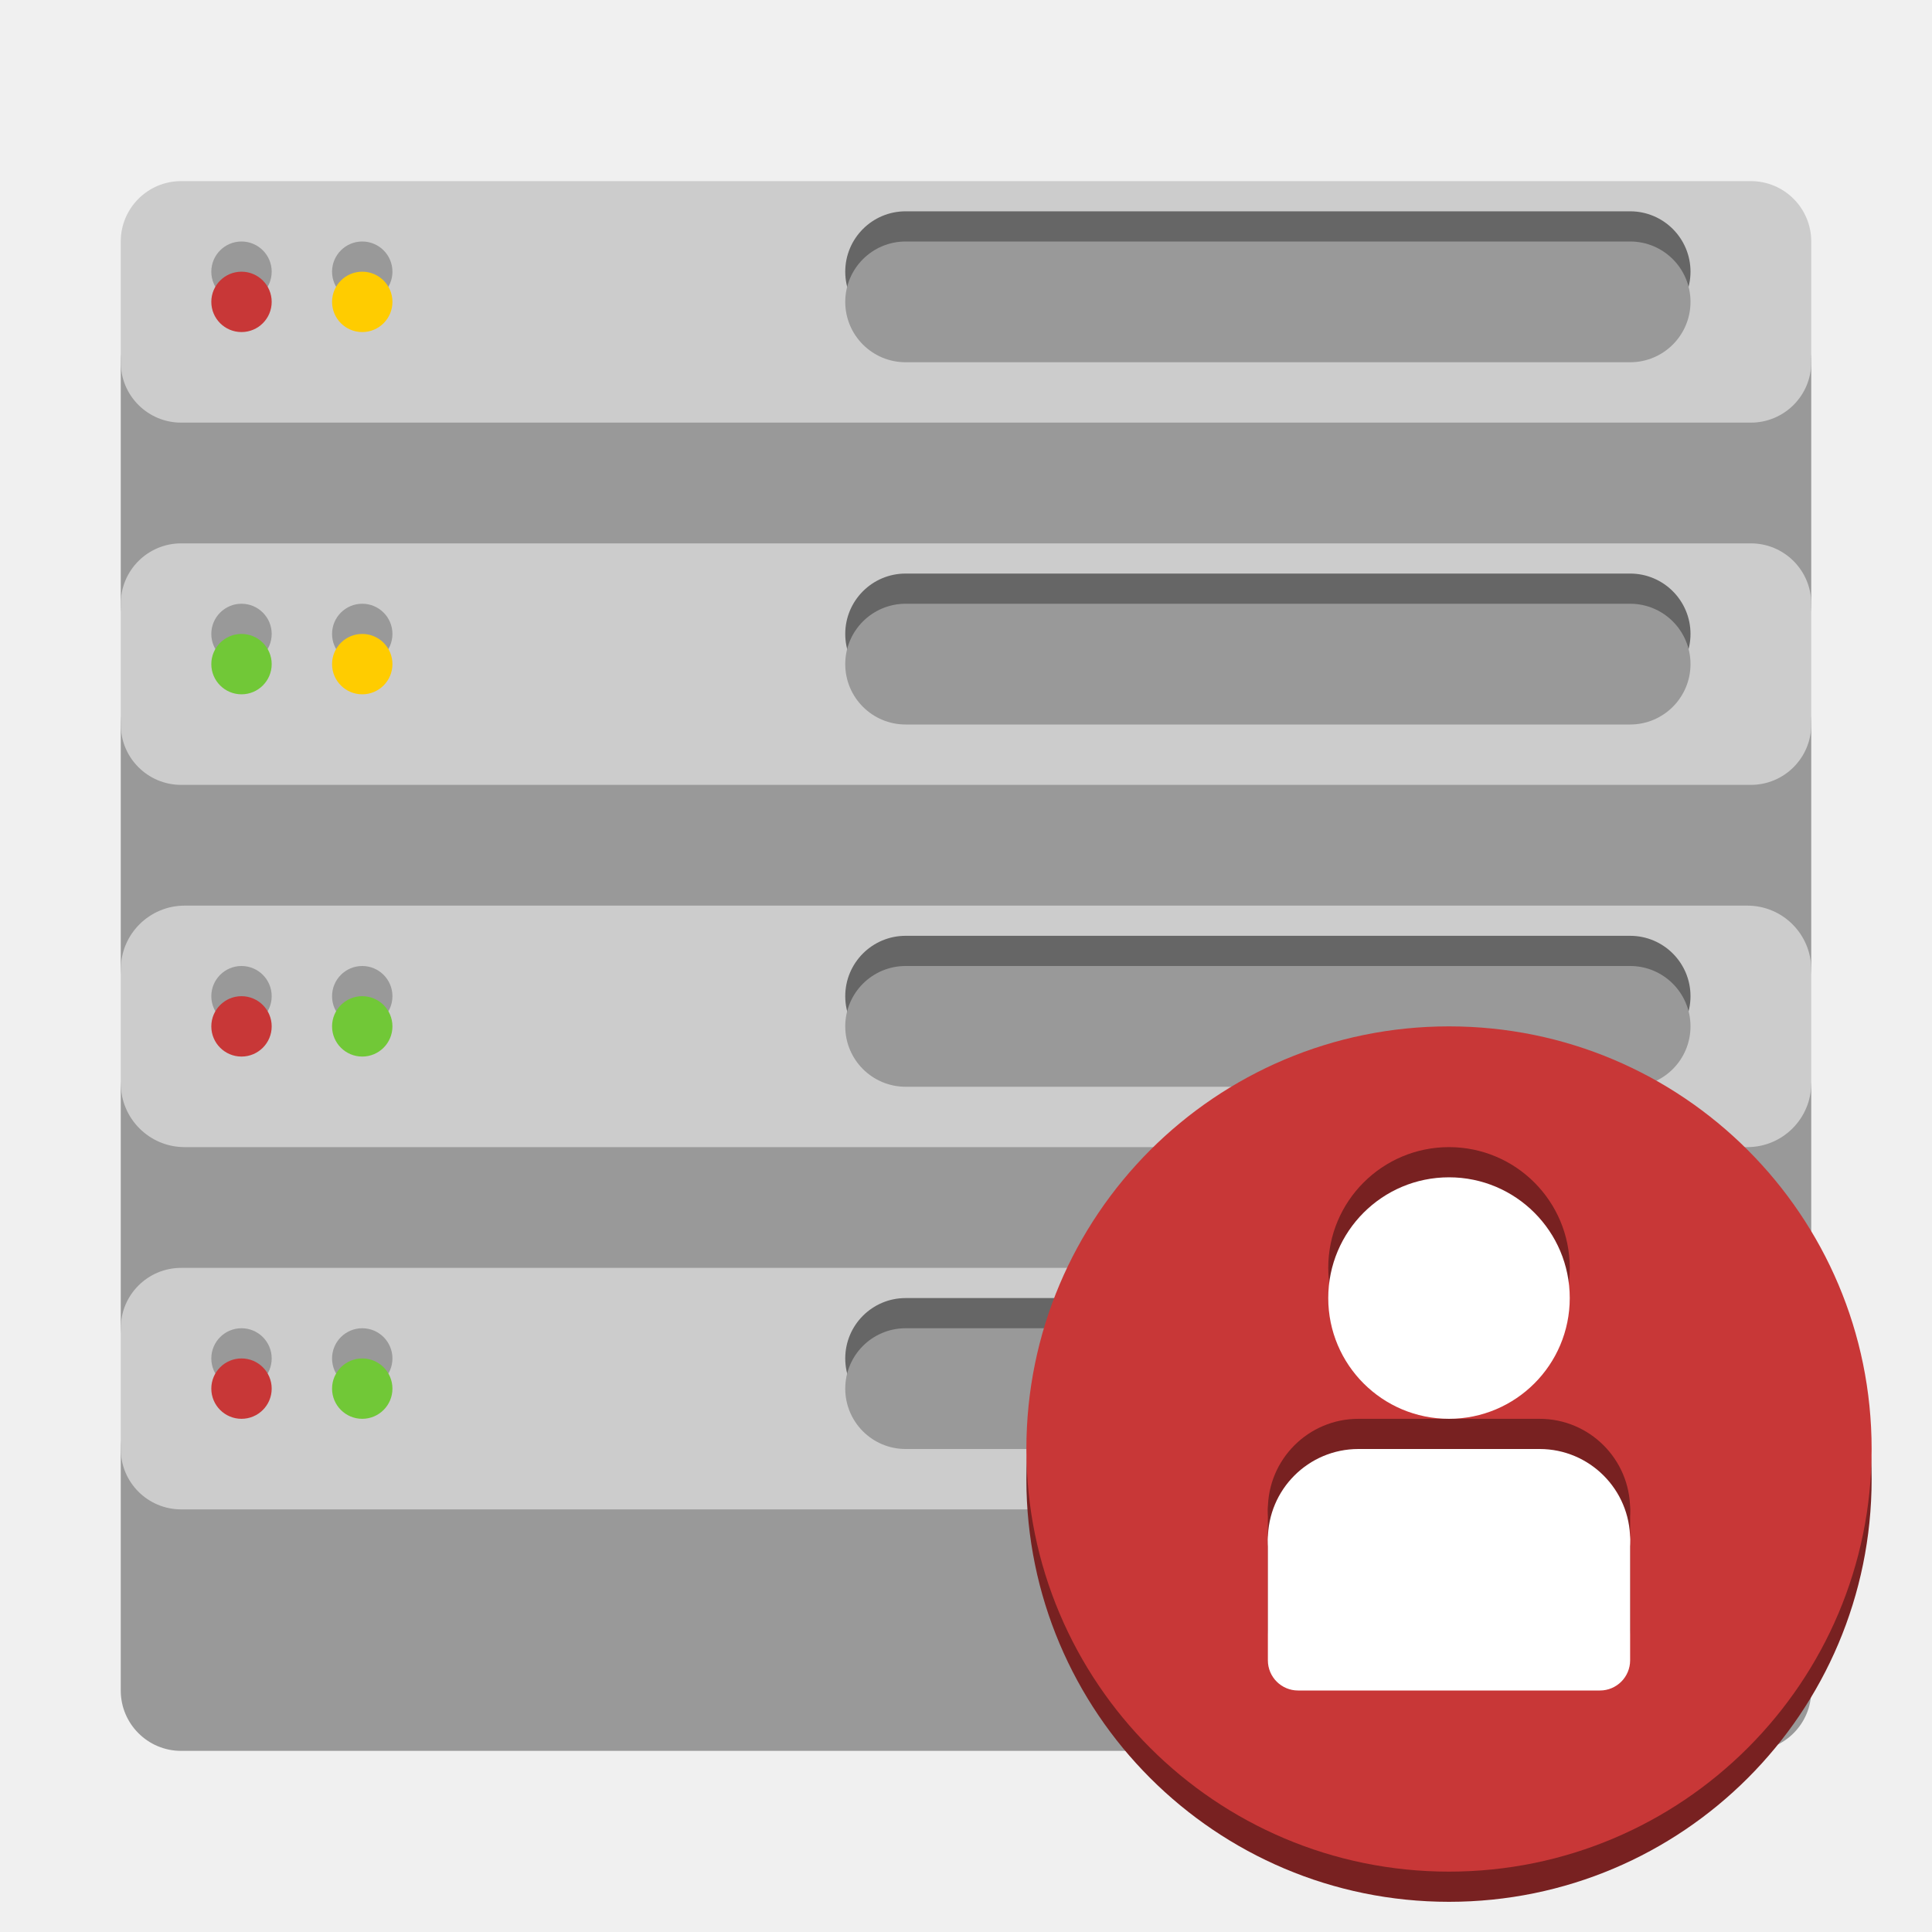
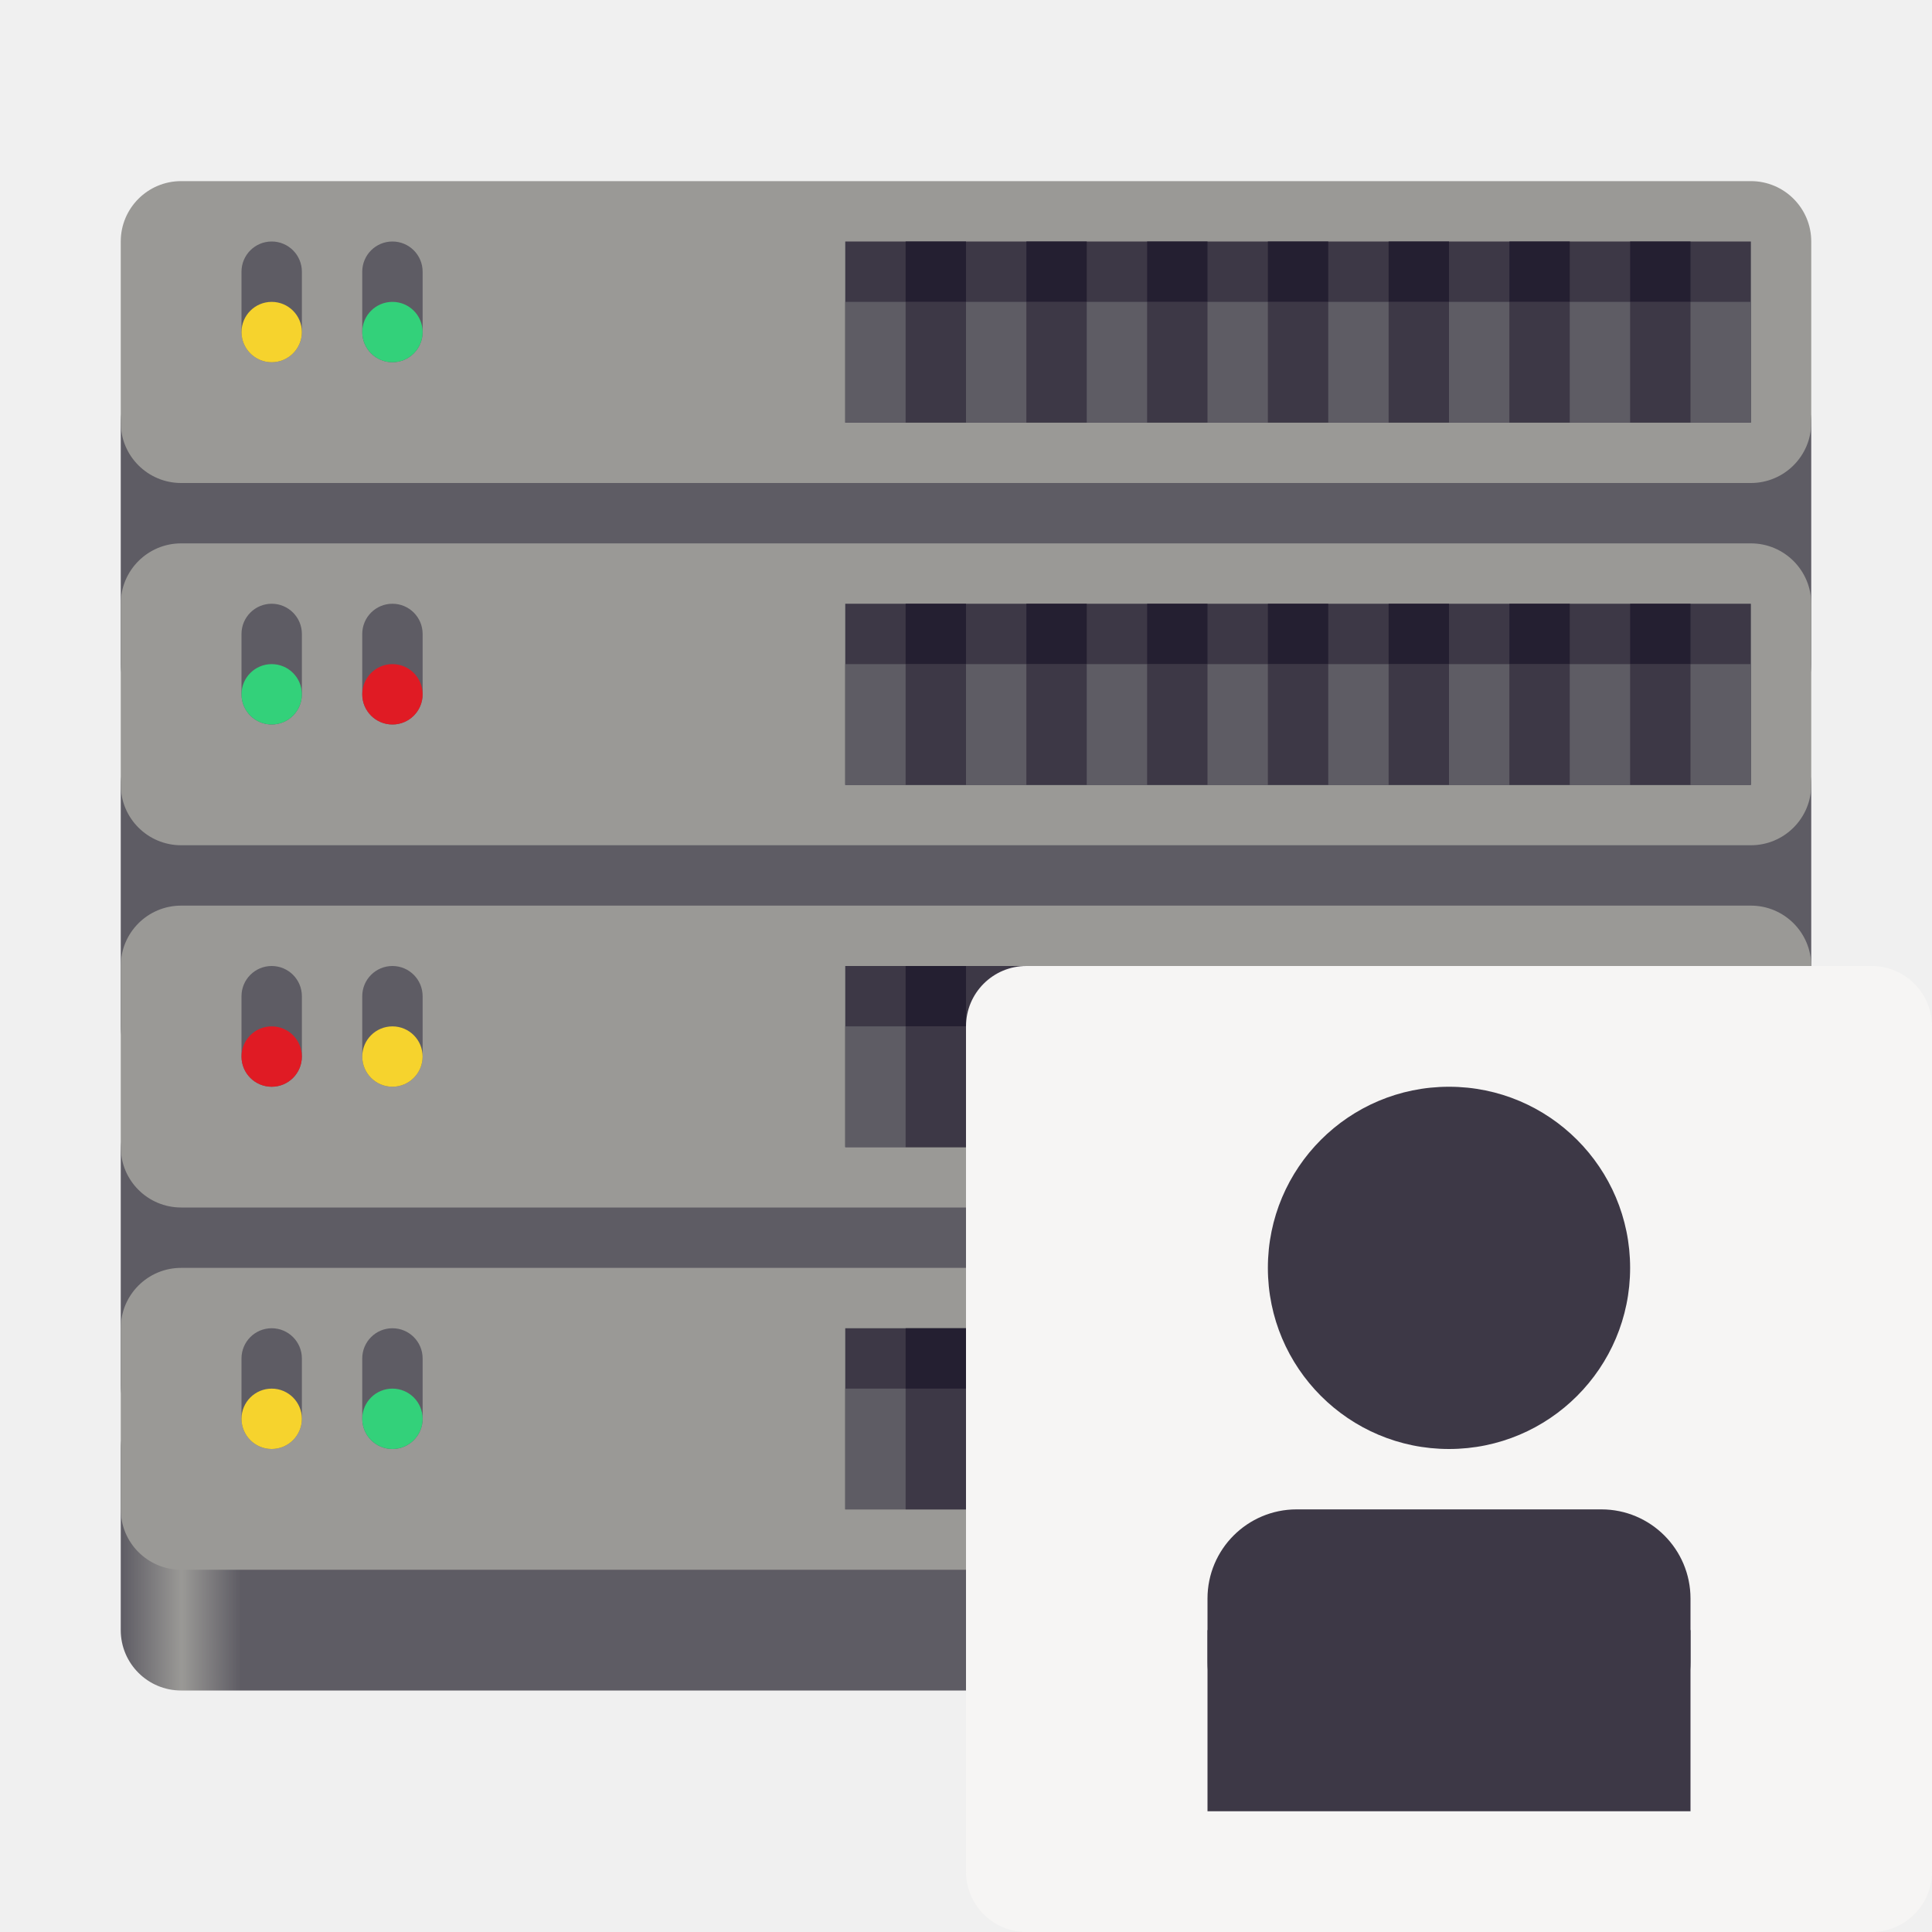
- <svg xmlns="http://www.w3.org/2000/svg" width="64" height="64" viewBox="0 0 64 64" version="1.1" id="svg8">
-   <defs id="defs2" />
-   <rect style="opacity:1;fill:#999999;fill-opacity:1;stroke:none;stroke-width:3.78;stroke-linecap:round;stroke-linejoin:round;stroke-miterlimit:4;stroke-dasharray:none;stroke-opacity:1" id="rect1500-1" width="56" height="12" x="4" y="10" ry="2" />
-   <rect style="opacity:1;fill:#999999;fill-opacity:1;stroke:none;stroke-width:3.78;stroke-linecap:round;stroke-linejoin:round;stroke-miterlimit:4;stroke-dasharray:none;stroke-opacity:1" id="rect1500-7-0" width="56" height="12" x="4" y="22" ry="2" />
-   <rect style="opacity:1;fill:#999999;fill-opacity:1;stroke:none;stroke-width:3.78;stroke-linecap:round;stroke-linejoin:round;stroke-miterlimit:4;stroke-dasharray:none;stroke-opacity:1" id="rect1500-2-6" width="56" height="12" x="4" y="34" ry="2.117" />
-   <rect style="opacity:1;fill:#999999;fill-opacity:1;stroke:none;stroke-width:3.78;stroke-linecap:round;stroke-linejoin:round;stroke-miterlimit:4;stroke-dasharray:none;stroke-opacity:1" id="rect1500-72-1" width="56" height="12" x="4" y="46" ry="2" />
-   <rect style="opacity:1;fill:#cccccc;fill-opacity:1;stroke:none;stroke-width:3.78;stroke-linecap:round;stroke-linejoin:round;stroke-miterlimit:4;stroke-dasharray:none;stroke-opacity:1" id="rect1500" width="56" height="8" x="4" y="6" ry="2" />
-   <rect style="opacity:1;fill:#cccccc;fill-opacity:1;stroke:none;stroke-width:3.78;stroke-linecap:round;stroke-linejoin:round;stroke-miterlimit:4;stroke-dasharray:none;stroke-opacity:1" id="rect1500-7" width="56" height="8" x="4" y="18" ry="2" />
-   <rect style="opacity:1;fill:#cccccc;fill-opacity:1;stroke:none;stroke-width:3.78;stroke-linecap:round;stroke-linejoin:round;stroke-miterlimit:4;stroke-dasharray:none;stroke-opacity:1" id="rect1500-2" width="56" height="8" x="4" y="30" ry="2.117" />
-   <rect style="opacity:1;fill:#cccccc;fill-opacity:1;stroke:none;stroke-width:3.78;stroke-linecap:round;stroke-linejoin:round;stroke-miterlimit:4;stroke-dasharray:none;stroke-opacity:1" id="rect1500-72" width="56" height="8" x="4" y="42" ry="2" />
-   <circle style="opacity:1;fill:#999999;fill-opacity:1;stroke:none;stroke-width:3.78;stroke-linecap:round;stroke-linejoin:round;stroke-miterlimit:4;stroke-dasharray:none;stroke-opacity:1" id="path1567" cx="8" cy="9" r="1" />
-   <path style="opacity:1;fill:#c83737;fill-opacity:1;stroke:none;stroke-width:3.78;stroke-linecap:round;stroke-linejoin:round;stroke-miterlimit:4;stroke-dasharray:none;stroke-opacity:1" d="M 8,9 A 1,1 0 0 0 7,10 1,1 0 0 0 8,11 1,1 0 0 0 9,10 1,1 0 0 0 8,9 Z" id="path1563" />
-   <circle style="opacity:1;fill:#999999;fill-opacity:1;stroke:none;stroke-width:3.78;stroke-linecap:round;stroke-linejoin:round;stroke-miterlimit:4;stroke-dasharray:none;stroke-opacity:1" id="path1567-5" cx="12" cy="9" r="1" />
-   <path style="opacity:1;fill:#ffcc00;fill-opacity:1;stroke:none;stroke-width:3.78;stroke-linecap:round;stroke-linejoin:round;stroke-miterlimit:4;stroke-dasharray:none;stroke-opacity:1" d="m 12,9 a 1,1 0 0 0 -1,1 1,1 0 0 0 1,1 1,1 0 0 0 1,-1 1,1 0 0 0 -1,-1 z" id="path1563-9" />
-   <rect style="opacity:1;fill:#666666;fill-opacity:1;stroke:none;stroke-width:3.78;stroke-linecap:round;stroke-linejoin:round;stroke-miterlimit:4;stroke-dasharray:none;stroke-opacity:1" id="rect1590" width="28" height="4" x="28" y="7" ry="2" />
-   <rect style="opacity:1;fill:#999999;fill-opacity:1;stroke:none;stroke-width:3.78;stroke-linecap:round;stroke-linejoin:round;stroke-miterlimit:4;stroke-dasharray:none;stroke-opacity:1" id="rect1588" width="28" height="4" x="28" y="8" ry="2" />
-   <circle style="opacity:1;fill:#999999;fill-opacity:1;stroke:none;stroke-width:3.78;stroke-linecap:round;stroke-linejoin:round;stroke-miterlimit:4;stroke-dasharray:none;stroke-opacity:1" id="path1567-4" cx="8" cy="21" r="1" />
-   <path style="opacity:1;fill:#71c837;fill-opacity:1;stroke:none;stroke-width:3.78;stroke-linecap:round;stroke-linejoin:round;stroke-miterlimit:4;stroke-dasharray:none;stroke-opacity:1" d="M 8,21 A 1,1 0 0 0 7,22 1,1 0 0 0 8,23 1,1 0 0 0 9,22 1,1 0 0 0 8,21 Z" id="path1563-90" />
-   <circle style="opacity:1;fill:#999999;fill-opacity:1;stroke:none;stroke-width:3.78;stroke-linecap:round;stroke-linejoin:round;stroke-miterlimit:4;stroke-dasharray:none;stroke-opacity:1" id="path1567-5-9" cx="12" cy="21" r="1" />
-   <path style="opacity:1;fill:#ffcc00;fill-opacity:1;stroke:none;stroke-width:3.78;stroke-linecap:round;stroke-linejoin:round;stroke-miterlimit:4;stroke-dasharray:none;stroke-opacity:1" d="m 12,21 a 1,1 0 0 0 -1,1 1,1 0 0 0 1,1 1,1 0 0 0 1,-1 1,1 0 0 0 -1,-1 z" id="path1563-9-1" />
-   <rect style="opacity:1;fill:#666666;fill-opacity:1;stroke:none;stroke-width:3.78;stroke-linecap:round;stroke-linejoin:round;stroke-miterlimit:4;stroke-dasharray:none;stroke-opacity:1" id="rect1590-7" width="28" height="4" x="28" y="19" ry="2" />
-   <rect style="opacity:1;fill:#999999;fill-opacity:1;stroke:none;stroke-width:3.78;stroke-linecap:round;stroke-linejoin:round;stroke-miterlimit:4;stroke-dasharray:none;stroke-opacity:1" id="rect1588-7" width="28" height="4" x="28" y="20" ry="2" />
-   <circle style="opacity:1;fill:#999999;fill-opacity:1;stroke:none;stroke-width:3.78;stroke-linecap:round;stroke-linejoin:round;stroke-miterlimit:4;stroke-dasharray:none;stroke-opacity:1" id="path1567-1" cx="8" cy="33" r="1" />
-   <path style="opacity:1;fill:#c83737;fill-opacity:1;stroke:none;stroke-width:3.78;stroke-linecap:round;stroke-linejoin:round;stroke-miterlimit:4;stroke-dasharray:none;stroke-opacity:1" d="M 8,33 A 1,1 0 0 0 7,34 1,1 0 0 0 8,35 1,1 0 0 0 9,34 1,1 0 0 0 8,33 Z" id="path1563-1" />
-   <circle style="opacity:1;fill:#999999;fill-opacity:1;stroke:none;stroke-width:3.78;stroke-linecap:round;stroke-linejoin:round;stroke-miterlimit:4;stroke-dasharray:none;stroke-opacity:1" id="path1567-5-5" cx="12" cy="33" r="1" />
-   <path style="opacity:1;fill:#71c837;fill-opacity:1;stroke:none;stroke-width:3.78;stroke-linecap:round;stroke-linejoin:round;stroke-miterlimit:4;stroke-dasharray:none;stroke-opacity:1" d="m 12,33 a 1,1 0 0 0 -1,1 1,1 0 0 0 1,1 1,1 0 0 0 1,-1 1,1 0 0 0 -1,-1 z" id="path1563-9-9" />
-   <rect style="opacity:1;fill:#666666;fill-opacity:1;stroke:none;stroke-width:3.78;stroke-linecap:round;stroke-linejoin:round;stroke-miterlimit:4;stroke-dasharray:none;stroke-opacity:1" id="rect1590-77" width="28" height="4" x="28" y="31" ry="2" />
-   <rect style="opacity:1;fill:#999999;fill-opacity:1;stroke:none;stroke-width:3.78;stroke-linecap:round;stroke-linejoin:round;stroke-miterlimit:4;stroke-dasharray:none;stroke-opacity:1" id="rect1588-6" width="28" height="4" x="28" y="32" ry="2" />
-   <circle style="opacity:1;fill:#999999;fill-opacity:1;stroke:none;stroke-width:3.78;stroke-linecap:round;stroke-linejoin:round;stroke-miterlimit:4;stroke-dasharray:none;stroke-opacity:1" id="path1567-7" cx="8" cy="45" r="1" />
-   <path style="opacity:1;fill:#c83737;fill-opacity:1;stroke:none;stroke-width:3.78;stroke-linecap:round;stroke-linejoin:round;stroke-miterlimit:4;stroke-dasharray:none;stroke-opacity:1" d="M 8,45 A 1,1 0 0 0 7,46 1,1 0 0 0 8,47 1,1 0 0 0 9,46 1,1 0 0 0 8,45 Z" id="path1563-3" />
-   <circle style="opacity:1;fill:#999999;fill-opacity:1;stroke:none;stroke-width:3.78;stroke-linecap:round;stroke-linejoin:round;stroke-miterlimit:4;stroke-dasharray:none;stroke-opacity:1" id="path1567-5-6" cx="12" cy="45" r="1" />
-   <path style="opacity:1;fill:#71c837;fill-opacity:1;stroke:none;stroke-width:3.78;stroke-linecap:round;stroke-linejoin:round;stroke-miterlimit:4;stroke-dasharray:none;stroke-opacity:1" d="m 12,45 a 1,1 0 0 0 -1,1 1,1 0 0 0 1,1 1,1 0 0 0 1,-1 1,1 0 0 0 -1,-1 z" id="path1563-9-5" />
-   <rect style="opacity:1;fill:#666666;fill-opacity:1;stroke:none;stroke-width:3.78;stroke-linecap:round;stroke-linejoin:round;stroke-miterlimit:4;stroke-dasharray:none;stroke-opacity:1" id="rect1590-6" width="28" height="4" x="28" y="43" ry="2" />
-   <rect style="opacity:1;fill:#999999;fill-opacity:1;stroke:none;stroke-width:3.78;stroke-linecap:round;stroke-linejoin:round;stroke-miterlimit:4;stroke-dasharray:none;stroke-opacity:1" id="rect1588-3" width="28" height="4" x="28" y="44" ry="2" />
-   <path style="opacity:1;fill:#782121;fill-opacity:1;stroke:none;stroke-width:3.535;stroke-linecap:round;stroke-linejoin:round;stroke-miterlimit:4;stroke-dasharray:none;stroke-opacity:1" d="M 48,35 A 14,14 0 0 0 34,49 14,14 0 0 0 48,63 14,14 0 0 0 62,49 14,14 0 0 0 48,35 Z" id="path1654-9" />
-   <path style="opacity:1;fill:#c83737;fill-opacity:1;stroke:none;stroke-width:3.535;stroke-linecap:round;stroke-linejoin:round;stroke-miterlimit:4;stroke-dasharray:none;stroke-opacity:1" d="M 48 34 A 14 14 0 0 0 34 48 A 14 14 0 0 0 48 62 A 14 14 0 0 0 62 48 A 14 14 0 0 0 48 34 z " id="path1654" />
-   <rect ry="3" y="47" x="42" height="6" width="12" id="rect862-3" style="opacity:1;fill:#782121;fill-opacity:1;stroke:none;stroke-width:3.78;stroke-linecap:round;stroke-linejoin:round;stroke-miterlimit:4;stroke-dasharray:none;stroke-opacity:1" />
-   <rect ry="1" y="49" x="42" height="6" width="12" id="rect864-6" style="opacity:1;fill:#782121;fill-opacity:1;stroke:none;stroke-width:3.78;stroke-linecap:round;stroke-linejoin:round;stroke-miterlimit:4;stroke-dasharray:none;stroke-opacity:1" />
-   <rect ry="3" y="48" x="42" height="6" width="12" id="rect862" style="opacity:1;fill:#ffffff;fill-opacity:1;stroke:none;stroke-width:3.78;stroke-linecap:round;stroke-linejoin:round;stroke-miterlimit:4;stroke-dasharray:none;stroke-opacity:1" />
-   <rect ry="1" y="50" x="42" height="6" width="12" id="rect864" style="opacity:1;fill:#ffffff;fill-opacity:1;stroke:none;stroke-width:3.78;stroke-linecap:round;stroke-linejoin:round;stroke-miterlimit:4;stroke-dasharray:none;stroke-opacity:1" />
-   <path id="path866-7" d="m 48,38 a 4,4 0 0 0 -4,4 4,4 0 0 0 4,4 4,4 0 0 0 4,-4 4,4 0 0 0 -4,-4 z" style="opacity:1;fill:#782121;fill-opacity:1;stroke:none;stroke-width:3.78;stroke-linecap:round;stroke-linejoin:round;stroke-miterlimit:4;stroke-dasharray:none;stroke-opacity:1" />
-   <path id="path866" d="m 48,39 a 4,4 0 0 0 -4,4 4,4 0 0 0 4,4 4,4 0 0 0 4,-4 4,4 0 0 0 -4,-4 z" style="opacity:1;fill:#ffffff;fill-opacity:1;stroke:none;stroke-width:3.78;stroke-linecap:round;stroke-linejoin:round;stroke-miterlimit:4;stroke-dasharray:none;stroke-opacity:1" />
+ <svg xmlns="http://www.w3.org/2000/svg" width="32" height="32" version="1.1" viewBox="0 0 32 32">
+   <defs>
+     <linearGradient id="a" x1="2" x2="30" y1="27" y2="27" gradientTransform="translate(0,-1)" gradientUnits="userSpaceOnUse">
+       <stop stop-color="#5e5c64" offset="0" />
+       <stop stop-color="#9a9996" offset=".036" />
+       <stop stop-color="#5e5c64" offset=".071" />
+       <stop stop-color="#5e5c64" offset=".929" />
+       <stop stop-color="#9a9996" offset=".964" />
+       <stop stop-color="#5e5c64" offset="1" />
+     </linearGradient>
+   </defs>
+   <rect x="2" y="6" width="28" height="6" ry="1" fill="#5e5c64" />
+   <rect x="2" y="12" width="28" height="6" ry="1" fill="#5e5c64" />
+   <rect x="2" y="18" width="28" height="6" ry="1.059" fill="#5e5c64" />
+   <rect x="2" y="23" width="28" height="5" ry="1" fill="url(#a)" />
+   <rect x="2" y="3" width="28" height="5" ry="1" fill="#9a9996" />
+   <rect x="2" y="9" width="28" height="5" ry="1" fill="#9a9996" />
+   <rect x="2" y="15" width="28" height="5" ry="1" fill="#9a9996" />
+   <rect x="2" y="21" width="28" height="5" ry="1" fill="#9a9996" />
+   <rect x="14" y="4" width="15" height="3" ry="0" fill="#3d3846" />
+   <rect x="14" y="5" width="15" height="2" ry="0" fill="#5e5c64" />
+   <rect x="14" y="10" width="15" height="3" ry="0" fill="#3d3846" />
+   <rect x="14" y="11" width="15" height="2" ry="0" fill="#5e5c64" />
+   <rect x="14" y="16" width="15" height="3" ry="0" fill="#3d3846" />
+   <rect x="14" y="17" width="15" height="2" ry="0" fill="#5e5c64" />
+   <rect x="14" y="22" width="15" height="3" ry="0" fill="#3d3846" />
+   <rect x="14" y="23" width="15" height="2" ry="0" fill="#5e5c64" />
+   <rect x="4" y="4" width="1" height="2" ry=".5" fill="#5e5c64" />
+   <rect x="4" y="5" width="1" height="1" ry=".5" fill="#f6d32d" />
+   <rect x="6" y="4" width="1" height="2" ry=".5" fill="#5e5c64" />
+   <rect x="6" y="5" width="1" height="1" ry=".5" fill="#33d17a" />
+   <rect x="4" y="10" width="1" height="2" ry=".5" fill="#5e5c64" />
+   <rect x="4" y="11" width="1" height="1" ry=".5" fill="#33d17a" />
+   <rect x="6" y="10" width="1" height="2" ry=".5" fill="#5e5c64" />
+   <rect x="6" y="11" width="1" height="1" ry=".5" fill="#e01b24" />
+   <rect x="4" y="16" width="1" height="2" ry=".5" fill="#5e5c64" />
+   <rect x="4" y="17" width="1" height="1" ry=".5" fill="#e01b24" />
+   <rect x="6" y="16" width="1" height="2" ry=".5" fill="#5e5c64" />
+   <rect x="6" y="17" width="1" height="1" ry=".5" fill="#f6d32d" />
+   <rect x="4" y="22" width="1" height="2" ry=".5" fill="#5e5c64" />
+   <rect x="4" y="23" width="1" height="1" ry=".5" fill="#f6d32d" />
+   <rect x="6" y="22" width="1" height="2" ry=".5" fill="#5e5c64" />
+   <rect x="6" y="23" width="1" height="1" ry=".5" fill="#33d17a" />
+   <rect x="15" y="11" width="1" height="2" fill="#3d3846" />
+   <rect x="15" y="10" width="1" height="1" fill="#241f31" />
+   <rect x="17" y="11" width="1" height="2" fill="#3d3846" />
+   <rect x="17" y="10" width="1" height="1" fill="#241f31" />
+   <rect x="19" y="11" width="1" height="2" fill="#3d3846" />
+   <rect x="19" y="10" width="1" height="1" fill="#241f31" />
+   <rect x="21" y="11" width="1" height="2" fill="#3d3846" />
+   <rect x="21" y="10" width="1" height="1" fill="#241f31" />
+   <rect x="23" y="11" width="1" height="2" fill="#3d3846" />
+   <rect x="23" y="10" width="1" height="1" fill="#241f31" />
+   <rect x="25" y="11" width="1" height="2" fill="#3d3846" />
+   <rect x="25" y="10" width="1" height="1" fill="#241f31" />
+   <rect x="27" y="11" width="1" height="2" fill="#3d3846" />
+   <rect x="27" y="10" width="1" height="1" fill="#241f31" />
+   <rect x="15" y="5" width="1" height="2" fill="#3d3846" />
+   <rect x="15" y="4" width="1" height="1" fill="#241f31" />
+   <rect x="17" y="5" width="1" height="2" fill="#3d3846" />
+   <rect x="17" y="4" width="1" height="1" fill="#241f31" />
+   <rect x="19" y="5" width="1" height="2" fill="#3d3846" />
+   <rect x="19" y="4" width="1" height="1" fill="#241f31" />
+   <rect x="21" y="5" width="1" height="2" fill="#3d3846" />
+   <rect x="21" y="4" width="1" height="1" fill="#241f31" />
+   <rect x="23" y="5" width="1" height="2" fill="#3d3846" />
+   <rect x="23" y="4" width="1" height="1" fill="#241f31" />
+   <rect x="25" y="5" width="1" height="2" fill="#3d3846" />
+   <rect x="25" y="4" width="1" height="1" fill="#241f31" />
+   <rect x="27" y="5" width="1" height="2" fill="#3d3846" />
+   <rect x="27" y="4" width="1" height="1" fill="#241f31" />
+   <rect x="15" y="17" width="1" height="2" fill="#3d3846" />
+   <rect x="15" y="16" width="1" height="1" fill="#241f31" />
+   <rect x="17" y="17" width="1" height="2" fill="#3d3846" />
+   <rect x="17" y="16" width="1" height="1" fill="#241f31" />
+   <rect x="19" y="17" width="1" height="2" fill="#3d3846" />
+   <rect x="19" y="16" width="1" height="1" fill="#241f31" />
+   <rect x="21" y="17" width="1" height="2" fill="#3d3846" />
+   <rect x="21" y="16" width="1" height="1" fill="#241f31" />
+   <rect x="23" y="17" width="1" height="2" fill="#3d3846" />
+   <rect x="23" y="16" width="1" height="1" fill="#241f31" />
+   <rect x="25" y="17" width="1" height="2" fill="#3d3846" />
+   <rect x="25" y="16" width="1" height="1" fill="#241f31" />
+   <rect x="27" y="17" width="1" height="2" fill="#3d3846" />
+   <rect x="27" y="16" width="1" height="1" fill="#241f31" />
+   <rect x="15" y="23" width="1" height="2" fill="#3d3846" />
+   <rect x="15" y="22" width="1" height="1" fill="#241f31" />
+   <rect x="17" y="23" width="1" height="2" fill="#3d3846" />
+   <rect x="17" y="22" width="1" height="1" fill="#241f31" />
+   <rect x="19" y="23" width="1" height="2" fill="#3d3846" />
+   <rect x="19" y="22" width="1" height="1" fill="#241f31" />
+   <rect x="21" y="23" width="1" height="2" fill="#3d3846" />
+   <rect x="21" y="22" width="1" height="1" fill="#241f31" />
+   <rect x="23" y="23" width="1" height="2" fill="#3d3846" />
+   <rect x="23" y="22" width="1" height="1" fill="#241f31" />
+   <rect x="25" y="23" width="1" height="2" fill="#3d3846" />
+   <rect x="25" y="22" width="1" height="1" fill="#241f31" />
+   <rect x="27" y="23" width="1" height="2" fill="#3d3846" />
+   <rect x="27" y="22" width="1" height="1" fill="#241f31" />
+   <rect x="16" y="16" width="16" height="16" ry="1" fill="#f6f5f4" />
+   <rect x="21" y="18" width="6" height="6" ry="3" fill="#3d3846" />
+   <rect x="20" y="25" width="8" height="4" ry="1.477" fill="#3d3846" />
+   <rect x="20" y="27" width="8" height="3" ry="0" fill="#3d3846" />
</svg>
